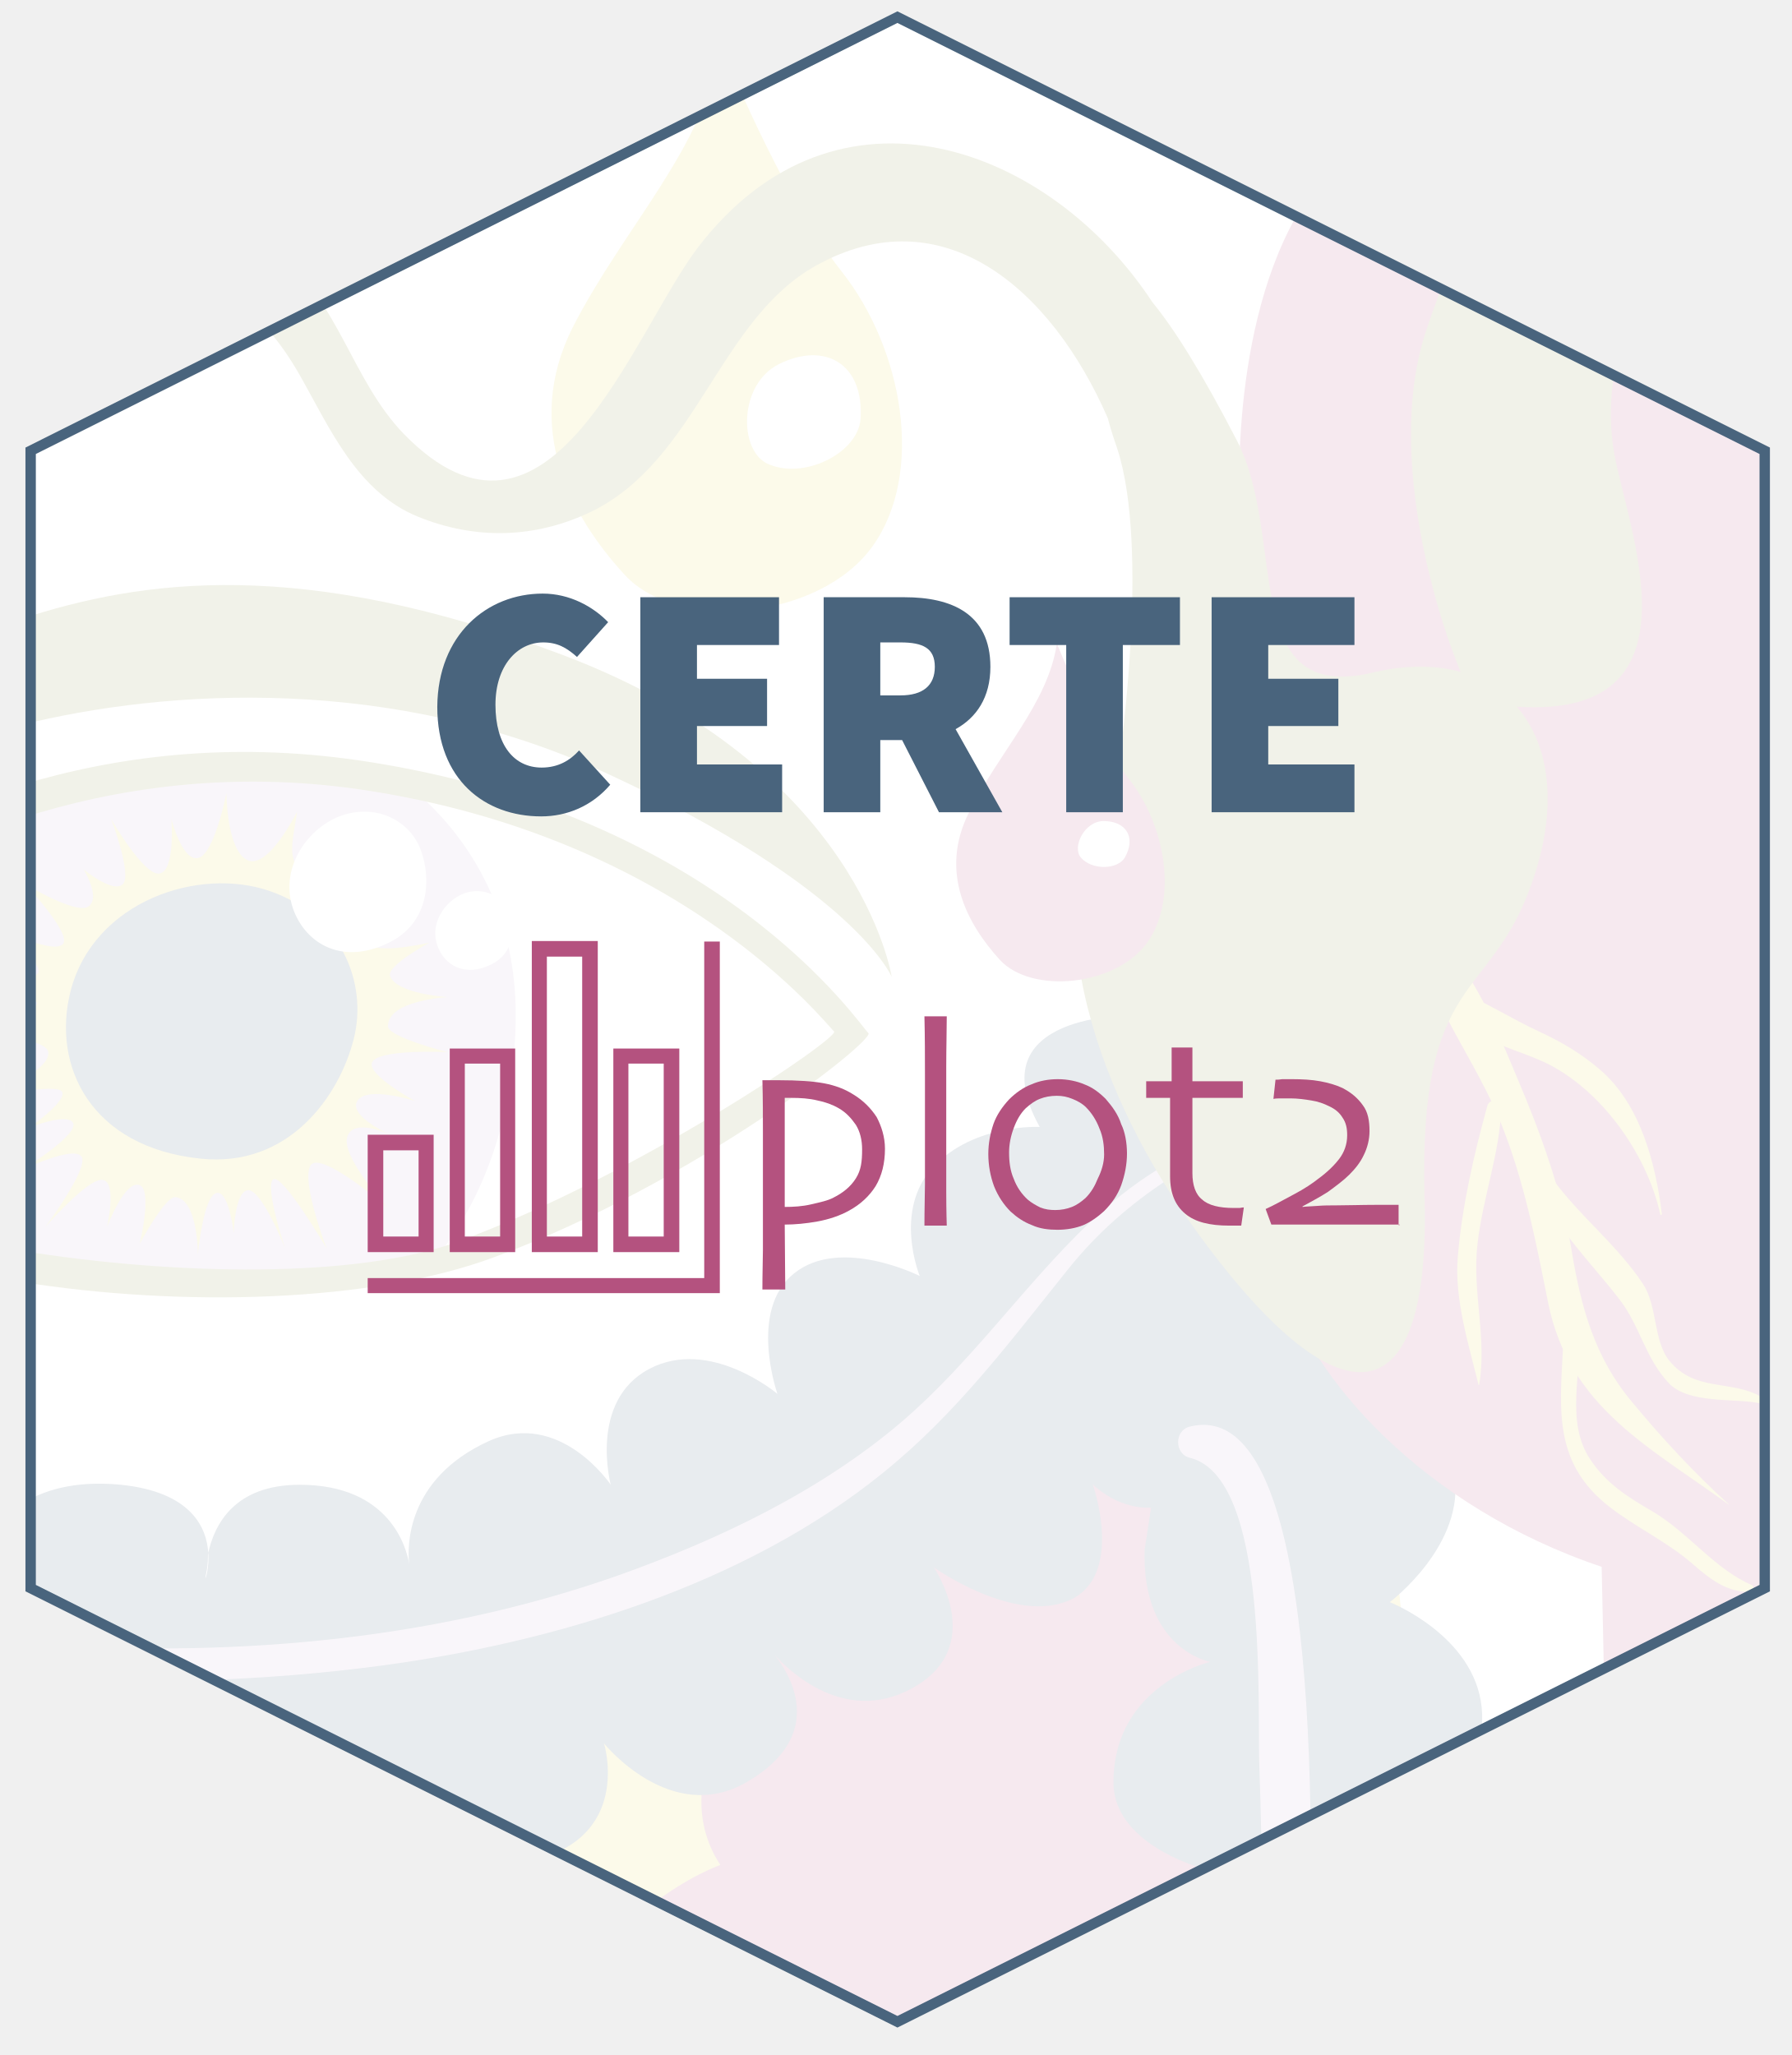
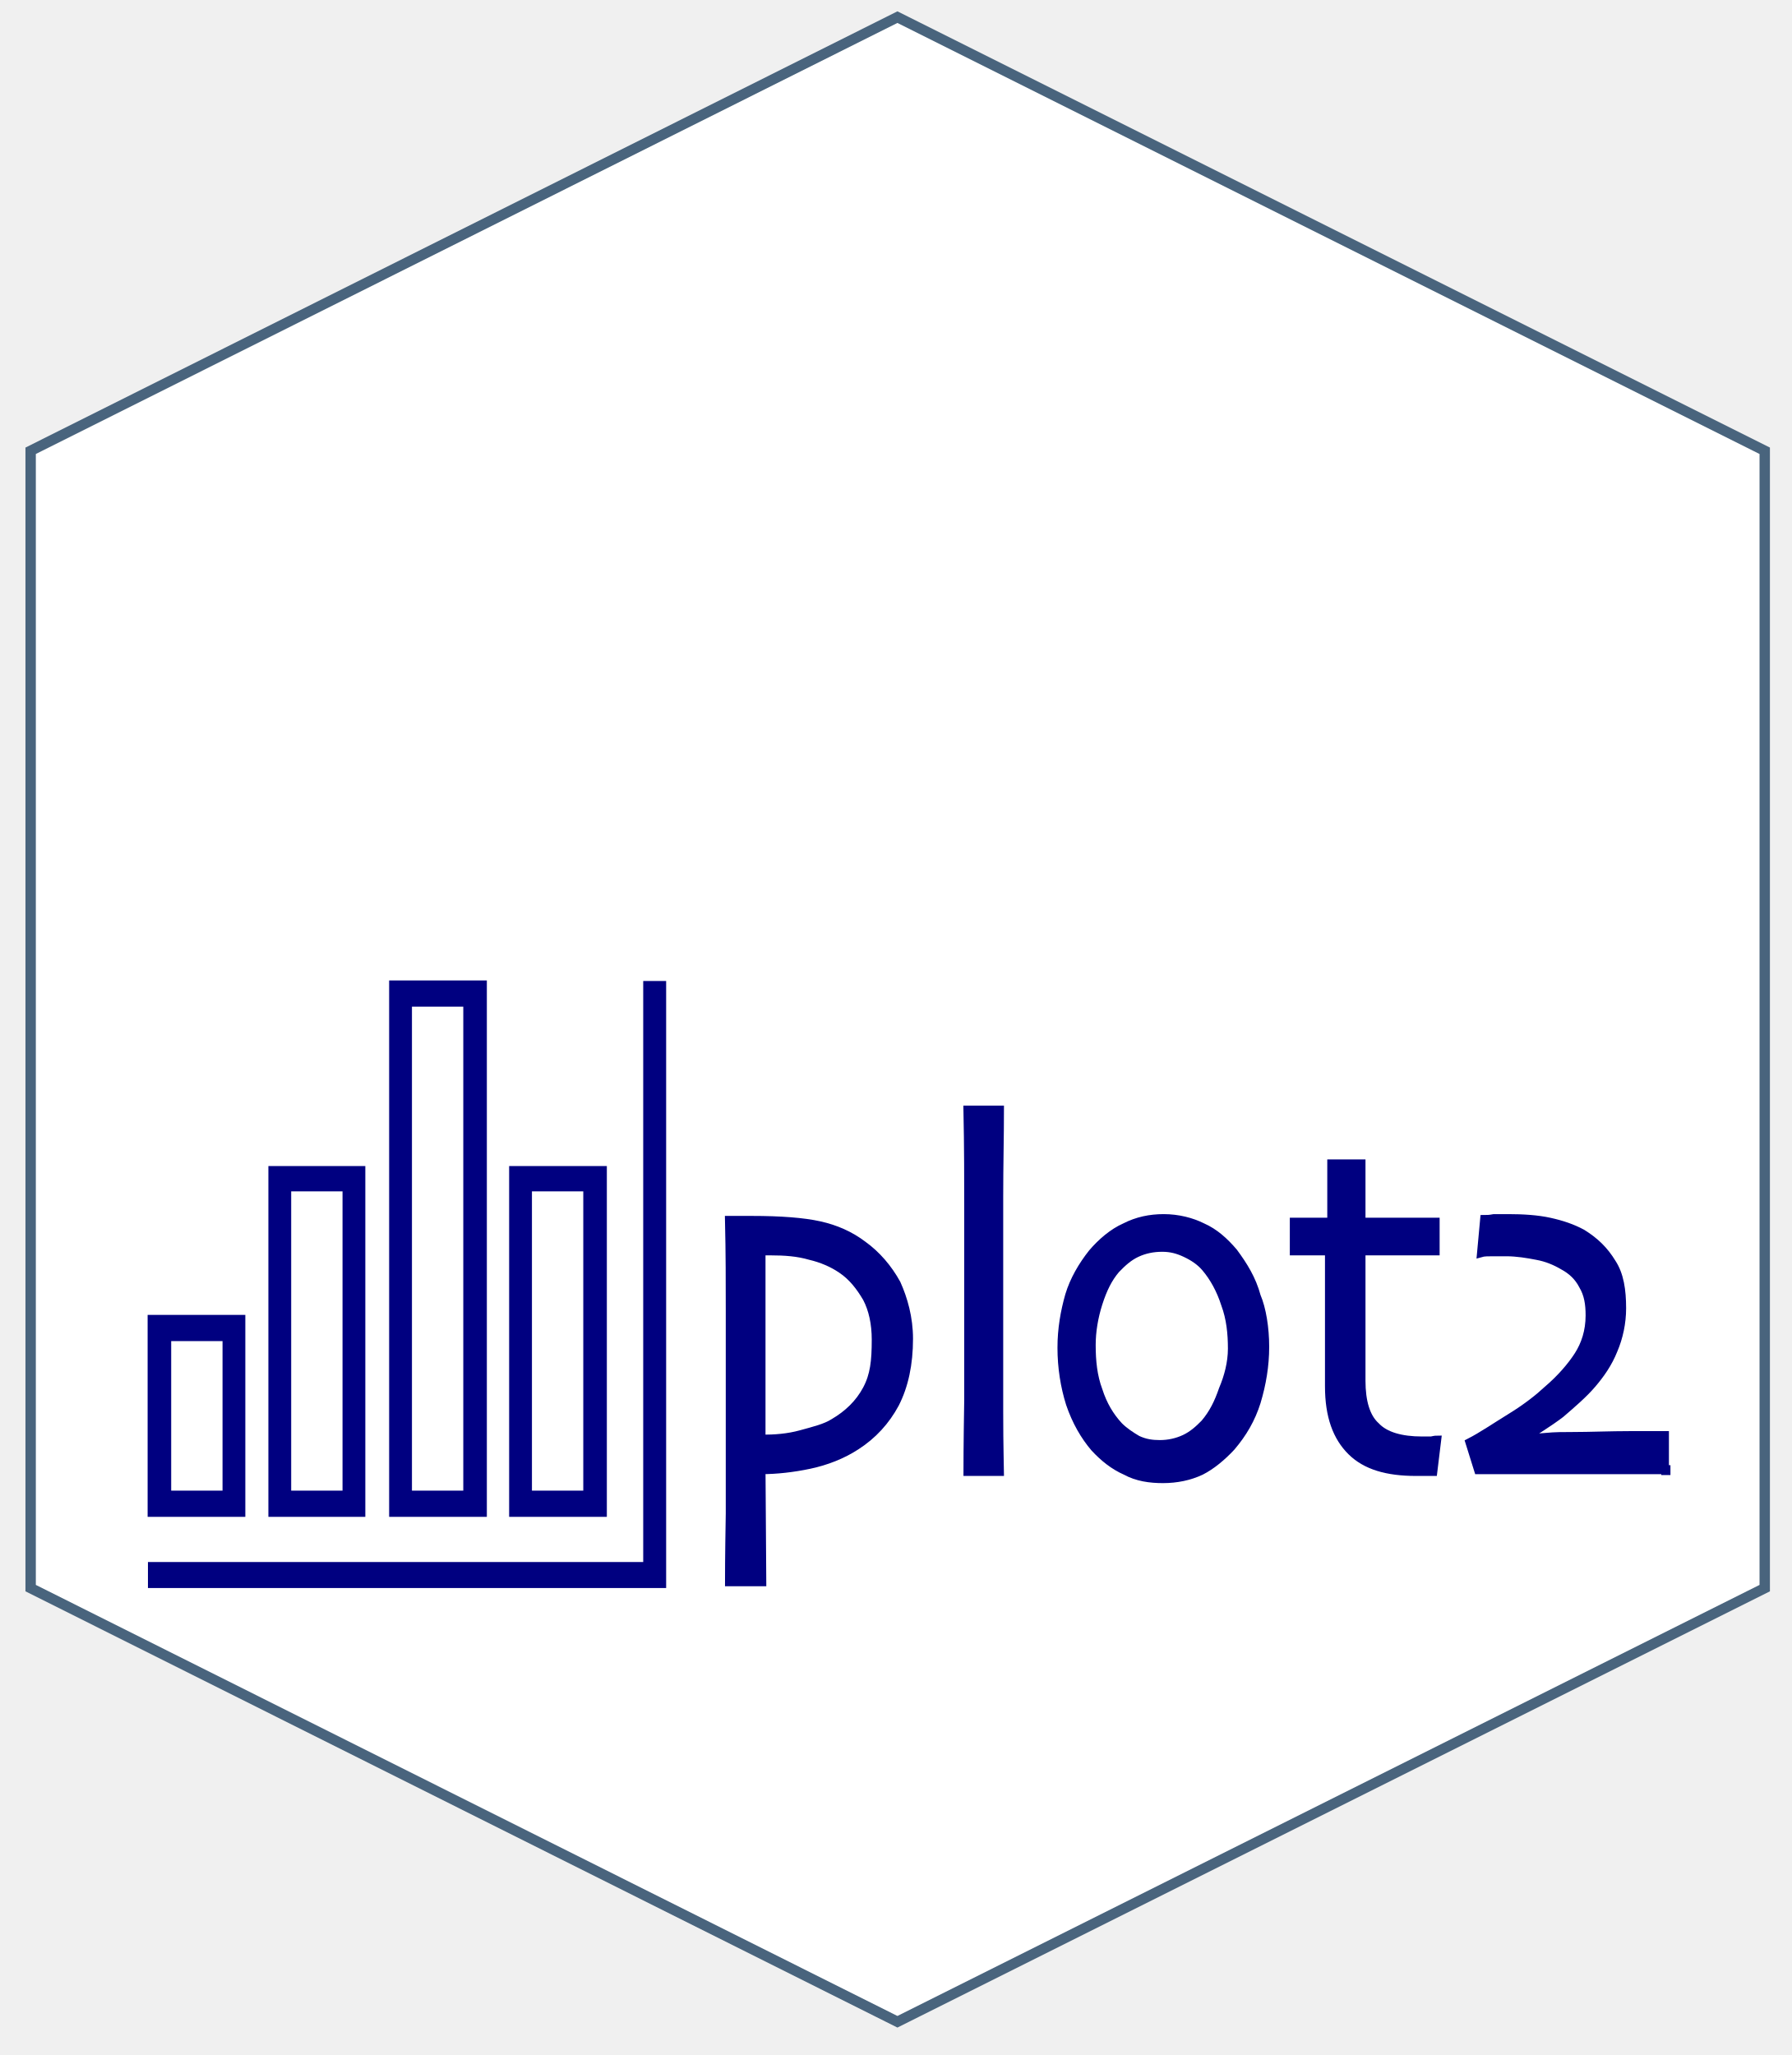
<svg xmlns="http://www.w3.org/2000/svg" xmlns:xlink="http://www.w3.org/1999/xlink" version="1.1" id="Layer_1" x="0px" y="0px" viewBox="0 0 345 395.7" style="enable-background:new 0 0 345 395.7;" xml:space="preserve">
-   <style type="text/css">
+   <defs id="defs112" />
+   <style type="text/css" id="style1">
	.st0{fill:#FFFFFF;}
	.st1{clip-path:url(#SVGID_4_);}
	.st2{clip-path:url(#SVGID_6_);fill:#B4527F;}
	.st3{clip-path:url(#SVGID_8_);fill:#B4527F;}
	.st4{clip-path:url(#SVGID_10_);fill:#E4D559;}
	.st5{clip-path:url(#SVGID_12_);fill:#B4527F;}
	.st6{clip-path:url(#SVGID_14_);fill:#49647D;}
	.st7{clip-path:url(#SVGID_16_);fill:#49647D;}
	.st8{clip-path:url(#SVGID_18_);fill:#CEB9D6;}
	.st9{clip-path:url(#SVGID_20_);fill:#E4D559;}
	.st10{clip-path:url(#SVGID_22_);fill:#B4527F;}
	.st11{clip-path:url(#SVGID_24_);fill:#E4D559;}
	.st12{clip-path:url(#SVGID_26_);fill:#FFFFFF;}
	.st13{clip-path:url(#SVGID_28_);fill:#49647D;}
	.st14{clip-path:url(#SVGID_30_);fill:#FFFFFF;}
	.st15{clip-path:url(#SVGID_32_);fill:#FFFFFF;}
	.st16{clip-path:url(#SVGID_34_);fill:#E4D559;}
	.st17{clip-path:url(#SVGID_36_);fill:#E4D559;}
	.st18{clip-path:url(#SVGID_38_);fill:#E4D559;}
	.st19{clip-path:url(#SVGID_40_);fill:#E4D559;}
	.st20{clip-path:url(#SVGID_42_);fill:#E4D559;}
	.st21{clip-path:url(#SVGID_44_);fill:#93984C;}
	.st22{clip-path:url(#SVGID_46_);fill:#93984C;}
	.st23{clip-path:url(#SVGID_48_);fill:#93984C;}
	.st24{clip-path:url(#SVGID_50_);fill:#49647D;}
	.st25{clip-path:url(#SVGID_52_);fill:#49647D;}
	.st26{clip-path:url(#SVGID_54_);fill:#49647D;}
	.st27{clip-path:url(#SVGID_56_);fill:#CEB9D6;}
	.st28{clip-path:url(#SVGID_58_);fill:#CEB9D6;}
	.st29{clip-path:url(#SVGID_60_);fill:#93984C;}
	.st30{clip-path:url(#SVGID_62_);fill:#B4527F;}
	.st31{clip-path:url(#SVGID_64_);fill:#FFFFFF;}
	.st32{display:none;}
	.st33{display:inline;}
	.st34{display:none;opacity:0.9;clip-path:url(#SVGID_66_);fill:#FFFFFF;enable-background:new    ;}
	.st35{opacity:0.875;clip-path:url(#SVGID_68_);fill:#FFFFFF;enable-background:new    ;}
	.st36{fill:none;stroke:#49647D;stroke-width:2;stroke-miterlimit:10;}
	.st37{fill:#49647D;}
	.st38{fill-rule:evenodd;clip-rule:evenodd;fill:#B4527F;stroke:#B4527F;stroke-miterlimit:10;}
	.st39{fill:#B4527F;}
</style>
  <g id="logo_1_">
-     <g>
+     <g id="g1">
      <polygon id="SVGID_1_" class="st0" points="172.8,3.3 339.8,86.8 339.8,305.8 172.8,389.3 5.9,305.8 5.9,86.8   " />
    </g>
-     <g>
-       <g>
-         <g>
-           <defs>
-             <polygon id="SVGID_3_" points="172.8,3.3 339.8,86.8 339.8,305.8 172.8,389.3 5.9,305.8 5.9,86.8      " />
+     <g class="st32" id="g97">
+       <g id="g96">
+         <g class="st33" id="g95">
+           <defs id="defs94">
+             <polygon id="SVGID_65_" points="172.8,3.3 339.8,86.8 339.8,305.8 172.8,389.3 5.9,305.8 5.9,86.8      " />
          </defs>
-           <clipPath id="SVGID_4_">
-             <use xlink:href="#SVGID_3_" style="overflow:visible;" />
+           <clipPath id="SVGID_66_">
+             <use xlink:href="#SVGID_65_" style="display:none;overflow:visible;" id="use94" />
          </clipPath>
-           <g id="logo" class="st1">
-             <g>
-               <g>
-                 <g>
-                   <defs>
-                     <rect id="SVGID_5_" x="3.9" y="14.4" width="337.3" height="386" />
-                   </defs>
-                   <clipPath id="SVGID_6_">
-                     <use xlink:href="#SVGID_5_" style="overflow:visible;" />
-                   </clipPath>
-                   <path class="st2" d="M306.1,19.6" />
-                 </g>
-               </g>
-             </g>
-             <g>
-               <g>
-                 <g>
-                   <defs>
-                     <rect id="SVGID_7_" x="3.9" y="14.4" width="337.3" height="386" />
-                   </defs>
-                   <clipPath id="SVGID_8_">
-                     <use xlink:href="#SVGID_7_" style="overflow:visible;" />
-                   </clipPath>
-                   <path class="st3" d="M306.1,19.6c0.7,3.3,5.8,3.2,6.6,0" />
-                 </g>
-               </g>
-             </g>
-             <g>
-               <g>
-                 <g>
-                   <defs>
-                     <rect id="SVGID_9_" x="3.9" y="14.4" width="337.3" height="386" />
-                   </defs>
-                   <clipPath id="SVGID_10_">
-                     <use xlink:href="#SVGID_9_" style="overflow:visible;" />
-                   </clipPath>
-                   <path class="st4" d="M254.3,271.6c-26.4-12.8-106.2,18.5-135.2,26.2C93.7,304.6,49.7,329.2,3.9,328v62.1h266.3          C269.8,344.1,276.1,282.1,254.3,271.6" />
-                 </g>
-               </g>
-             </g>
-             <g>
-               <g>
-                 <g>
-                   <defs>
-                     <rect id="SVGID_11_" x="3.9" y="14.4" width="337.3" height="386" />
-                   </defs>
-                   <clipPath id="SVGID_12_">
-                     <use xlink:href="#SVGID_11_" style="overflow:visible;" />
-                   </clipPath>
-                   <path class="st5" d="M222.7,266.2c-35.1-20.8-96.2-3.3-73.9,52c0,0-22.3,22.3-10.1,40.9c-10.7,4.2-23.1,14-33.5,31.1h8.1          h35.2h94.8C257.4,344.2,253.4,284.4,222.7,266.2" />
-                 </g>
-               </g>
-             </g>
-             <g>
-               <g>
-                 <g>
-                   <defs>
-                     <rect id="SVGID_13_" x="3.9" y="14.4" width="337.3" height="386" />
-                   </defs>
-                   <clipPath id="SVGID_14_">
-                     <use xlink:href="#SVGID_13_" style="overflow:visible;" />
-                   </clipPath>
-                   <path class="st6" d="M272.7,380.7c0,0,15.5-4.4,12.7-16.9s-12.7-16.2-12.7-16.2s14-4.8,12.6-18.8          c-1.4-13.9-17.7-20.3-17.7-20.3s14.8-11.1,12.4-24.9c-2.3-13.8-17.8-14.7-17.8-14.7c5.3-6.9,20.2-9.5-6.1-35.1          c-20.6-20-23.3-0.7-30.7,4.4c-7.4,5.1,0,27.5,0,27.5l-5,32.7C219.8,317.6,233,320,233,320s-18.6,4.4-18.6,23.2          c0,12.7,18.9,17.1,18.9,17.1s-20.3,8-16.7,25.9c0.3,1.4,0.6,2.7,1.1,3.9h66.8C281,382.8,272.7,380.7,272.7,380.7" />
-                 </g>
-               </g>
-             </g>
-             <g>
-               <g>
-                 <g>
-                   <defs>
-                     <rect id="SVGID_15_" x="3.9" y="14.4" width="337.3" height="386" />
-                   </defs>
-                   <clipPath id="SVGID_16_">
-                     <use xlink:href="#SVGID_15_" style="overflow:visible;" />
-                   </clipPath>
-                   <path class="st7" d="M15.6,352c0,0,7.6,30.7,27.7,1.2c0,0,2.9,13.7,18.8,11.1c20.4-3.4,18.7-16.7,18.7-16.7          s5.2,14,20.5,10.9c20.8-4.1,15-22.8,15-22.8s12.8,15.9,27.4,7.5c16.1-9.3,8-21.4,5.4-24.6c-0.4-0.5-0.7-0.8-0.7-0.8          s0.3,0.3,0.7,0.8c2.7,3,13.4,13.5,26.3,6.6c15-8,4.4-23.4,4.4-23.4s15.6,11.1,26.2,6.3c10.6-4.8,4.4-22.3,4.4-22.3          s12.9,13.4,27-5.9s0-34.3,0-34.3s20.8,6.6,27.9-12.4c7.2-19-21.1-56.5-47.1-37.7c0,0-30.3-0.6-18,21.5          c0,0-12.6-0.7-20.5,7.7c-7.8,8.4-2.6,21-2.6,21s-15.3-7.7-24.2-0.5c-8.9,7.1-3.2,23.2-3.2,23.2s-13-11-24.7-4.8          s-7.4,22.3-7.4,22.3s-9.8-14.6-23.5-8.4c-16,7.3-15.7,20.5-15.3,23.7c0.1,0.5,0.1,0.7,0.1,0.7s0-0.3-0.1-0.7          c-0.5-3.1-3.7-15.3-21.1-15.3c-12.6,0-16.4,7.7-17.6,13.1c0.2,2.8-0.5,4.9-0.5,4.9s-0.1-2.1,0.5-4.9          c-0.3-4.8-3.2-11.7-16.8-13.1C14.1,285,8,287.1,4,289.7v74.1C13,361.1,15.6,352,15.6,352" />
-                 </g>
-               </g>
-             </g>
-             <g>
-               <g>
-                 <g>
-                   <defs>
-                     <rect id="SVGID_17_" x="3.9" y="14.4" width="337.3" height="386" />
-                   </defs>
-                   <clipPath id="SVGID_18_">
-                     <use xlink:href="#SVGID_17_" style="overflow:visible;" />
-                   </clipPath>
-                   <path class="st8" d="M32.8,248.1c3.3,0.2,6.6,0.4,9.8,0.6c9.2,0.2,18.2-0.9,27.2-2.3c1.6-1,3.4-1.6,5.4-1.6          c0.1,0,0.2,0,0.3,0c0.1,0,0.1,0,0.1,0c0.5-0.1,1.1-0.3,1.6-0.5c1.3-0.5,2.6-1,4-1.4c0.9-0.3,1.8-0.5,2.7-0.6          c10.5-12.8,15.4-30.5,15.4-46.9c0-18.9-8.1-33.3-19.3-43c-13.1-2-26.3-4-39.6-3.8c-10.1,0.2-19.9,1.6-29.8,3.7          c-2,0.4-4.4,0.7-6.8,1v91c2.9,0.1,5.7,0.3,8.5,0.8C19.2,246.4,25.9,247.6,32.8,248.1" />
-                 </g>
-               </g>
-             </g>
-             <g>
-               <g>
-                 <g>
-                   <defs>
-                     <rect id="SVGID_19_" x="3.9" y="14.4" width="337.3" height="386" />
-                   </defs>
-                   <clipPath id="SVGID_20_">
-                     <use xlink:href="#SVGID_19_" style="overflow:visible;" />
-                   </clipPath>
-                   <path class="st9" d="M12,210.3c0.7,1.9-6.3,6.8-6.3,6.8s7-2.8,8.3-1c1.6,2.2-9.8,9.2-9.8,9.2s9.9-4.8,11.5-2.6          c1.5,2.2-7,13.6-7,13.6s8.3-9.6,11.1-9.1s0.8,9.1,0.8,9.1s3.4-9.2,6.3-8.1c2.5,1,0,11.3,0,11.3s4.9-9.2,6.9-9          c4.3,0.5,4.3,11,4.3,11s1.1-11.6,3.7-11.8c2.3-0.3,3.2,7.7,3.2,7.7s0.2-7.7,2.6-8.2c2.7-0.6,7.3,11.2,7.3,11.2          s-4-12-2.3-13.3c1.8-1.2,10.3,13.3,10.3,13.3s-5-13-3.1-16s14.8,8.1,14.8,8.1s-9.1-9.9-7.7-13.7c1.1-3.1,6.3-1.2,8.2-0.3          c-2.1-1-7.8-4-6.3-6.5c1.8-3,11.1,0,11.1,0s-9-4.9-8.3-7.3c0.8-2.8,14.6-2.1,14.6-2.1s-11.5-2.9-11.5-5          c0-5,11.5-5.6,11.5-5.6s-9.9-0.6-11.1-4.1c-0.6-2,7.6-6.4,7.6-6.4S72,184,71,181.5c-1.4-3.6,7.6-16.1,7.6-16.1          s-7.7,8-11.7,6.6c-3.9-1.3,1.1-15.7,1.1-15.7s-6.5,13.1-9.8,11.3s-1.5-7.1-1-11.3c0,0-5.6,11.3-9.6,9.3s-4-12.9-4-12.9          s-2.3,11.7-5.4,12.5c-3.1,0.8-5.2-7.5-5.2-7.5s0.8,10-2.3,10.5c-3,0.5-9.3-10.5-9.3-10.5s4,10.5,2.3,12.5          c-1.8,2-7.6-2.8-7.6-2.8s3.3,5.3,1,7.1s-12.3-4.3-12.3-4.3s9.1,9.6,7.3,11.6c-1.1,1.2-5.2-0.1-8.1-1.3v1.6          c1.8,1.9,3.7,4.1,3.4,5.1c-0.2,0.7-1.7,1.1-3.4,1.5v2.7c1.7,0.6,3.1,1.3,3.1,1.8c-0.1,0.7-1.4,1.5-3.1,2.2v4.6          c2.9,0.6,5.3,1.5,5.3,2.7c0.1,1.8-2.4,3.7-5.3,5.3v2.2C7.9,209.6,11.6,209.3,12,210.3" />
-                 </g>
-               </g>
-             </g>
-             <g>
-               <g>
-                 <g>
-                   <defs>
-                     <rect id="SVGID_21_" x="3.9" y="14.4" width="337.3" height="386" />
-                   </defs>
-                   <clipPath id="SVGID_22_">
-                     <use xlink:href="#SVGID_21_" style="overflow:visible;" />
-                   </clipPath>
-                   <path class="st10" d="M237.3,19.2c4.2,7.6,7.9,15.3,12.2,22.6c-13.4,23.9-10.7,58.9-10.7,58.9c7.4,62.8,43,69.4,43,69.4          c2.9,28.4-35,76.3-35,76.3c5.3,18.9,27.4,43.8,61.6,55.3c0.3,13.8,1.1,49.4,1.5,88.4h31.2V60.6          C330.7,38.3,308.2,20.5,286,20" />
-                 </g>
-               </g>
-             </g>
-             <g>
-               <g>
-                 <g>
-                   <defs>
-                     <rect id="SVGID_23_" x="3.9" y="14.4" width="337.3" height="386" />
-                   </defs>
-                   <clipPath id="SVGID_24_">
-                     <use xlink:href="#SVGID_23_" style="overflow:visible;" />
-                   </clipPath>
-                   <path class="st11" d="M138.8,8.6c0,0,11.3,28.6,23.2,43.6s16.1,38.9,6,53s-37.4,16.7-47.7,5.5s-19.8-28.3-10-47.7          C120.2,43.6,135.9,28.2,138.8,8.6" />
-                 </g>
-               </g>
-             </g>
-             <g>
-               <g>
-                 <g>
-                   <defs>
-                     <rect id="SVGID_25_" x="3.9" y="14.4" width="337.3" height="386" />
-                   </defs>
-                   <clipPath id="SVGID_26_">
-                     <use xlink:href="#SVGID_25_" style="overflow:visible;" />
-                   </clipPath>
-                   <path class="st12" d="M150,70.1c-7.8,3.9-7.8,16.6-2.2,19.2c7,3.2,17.4-2.1,17.9-8.6C166.4,70.1,158.9,65.7,150,70.1" />
-                 </g>
-               </g>
-             </g>
-             <g>
-               <g>
-                 <g>
-                   <defs>
-                     <rect id="SVGID_27_" x="3.9" y="14.4" width="337.3" height="386" />
-                   </defs>
-                   <clipPath id="SVGID_28_">
-                     <use xlink:href="#SVGID_27_" style="overflow:visible;" />
-                   </clipPath>
-                   <path class="st13" d="M52,171.6c-13.7-4.8-33.9,1.9-38.4,19.2c-3.7,14.5,3.9,30.1,25,32.3c17,1.8,26.7-12,29.5-23          C70.9,189.1,65.5,176.3,52,171.6" />
-                 </g>
-               </g>
-             </g>
-             <g>
-               <g>
-                 <g>
-                   <defs>
-                     <rect id="SVGID_29_" x="3.9" y="14.4" width="337.3" height="386" />
-                   </defs>
-                   <clipPath id="SVGID_30_">
-                     <use xlink:href="#SVGID_29_" style="overflow:visible;" />
-                   </clipPath>
-                   <path class="st14" d="M66.9,156.7c-6.9,1.7-13.3,9.9-10.5,18.2c2.4,6.9,9.7,11.2,18.9,6.4c7.4-3.9,7.7-12.1,5.8-17.4          C79.4,158.8,73.7,155,66.9,156.7" />
-                 </g>
-               </g>
-             </g>
-             <g>
-               <g>
-                 <g>
-                   <defs>
-                     <rect id="SVGID_31_" x="3.9" y="14.4" width="337.3" height="386" />
-                   </defs>
-                   <clipPath id="SVGID_32_">
-                     <use xlink:href="#SVGID_31_" style="overflow:visible;" />
-                   </clipPath>
-                   <path class="st15" d="M90.1,171.8c-3.9,1-7.5,5.6-5.9,10.2c1.3,3.9,5.4,6.3,10.6,3.6c4.2-2.2,4.3-6.8,3.3-9.7          C97,173,93.9,170.9,90.1,171.8" />
-                 </g>
-               </g>
-             </g>
-             <g>
-               <g>
-                 <g>
-                   <defs>
-                     <rect id="SVGID_33_" x="3.9" y="14.4" width="337.3" height="386" />
-                   </defs>
-                   <clipPath id="SVGID_34_">
-                     <use xlink:href="#SVGID_33_" style="overflow:visible;" />
-                   </clipPath>
-                   <path class="st16" d="M332.8,289.6c-6.7-6.1-12.8-12.7-18.6-19.7c-7.2-8.6-9.8-18.3-11.6-29.2c-1.9-11.4-5.9-22.4-10.4-33          c-3.9-9.2-8.3-21-16.1-27.6c-1.5-1.3-3.6,0.2-3.1,2c2.9,11.8,11.3,22.5,15.9,33.9c4.6,11.4,6.8,22.9,9.2,34.9          c4.1,20.1,19.5,27.7,34.6,38.7C332.8,289.8,332.9,289.7,332.8,289.6" />
-                 </g>
-               </g>
-             </g>
-             <g>
-               <g>
-                 <g>
-                   <defs>
-                     <rect id="SVGID_35_" x="3.9" y="14.4" width="337.3" height="386" />
-                   </defs>
-                   <clipPath id="SVGID_36_">
-                     <use xlink:href="#SVGID_35_" style="overflow:visible;" />
-                   </clipPath>
-                   <path class="st17" d="M320,233.8c-1.2-9.7-4.1-21.2-12-27.9c-3.6-3.1-7.4-5.3-11.7-7.3c-5.2-2.4-10.1-5.6-15.4-7.7          c-1.8-0.7-3.4,1-2.4,2.7c3.5,6.1,11.9,7.9,17.9,10.5c11.3,4.8,20.7,17.8,23.3,29.8C319.7,234,320,233.9,320,233.8" />
-                 </g>
-               </g>
-             </g>
-             <g>
-               <g>
-                 <g>
-                   <defs>
-                     <rect id="SVGID_37_" x="3.9" y="14.4" width="337.3" height="386" />
-                   </defs>
-                   <clipPath id="SVGID_38_">
-                     <use xlink:href="#SVGID_37_" style="overflow:visible;" />
-                   </clipPath>
-                   <path class="st18" d="M294.5,220c0.4,12.5,10.3,21,17.4,30.3c3.9,5.1,4.9,11.2,9.4,16c3.8,4.1,12.9,2.9,17.5,3.9          c0.7,0.2,1.1-0.9,0.4-1.2c-5.9-3.4-12.7-0.9-17.7-6.9c-3.2-3.9-2.3-10.5-5.1-14.8c-6.5-9.9-16.8-16.2-21.5-27.4          C294.8,219.7,294.5,219.8,294.5,220" />
-                 </g>
-               </g>
-             </g>
-             <g>
-               <g>
-                 <g>
-                   <defs>
-                     <rect id="SVGID_39_" x="3.9" y="14.4" width="337.3" height="386" />
-                   </defs>
-                   <clipPath id="SVGID_40_">
-                     <use xlink:href="#SVGID_39_" style="overflow:visible;" />
-                   </clipPath>
-                   <path class="st19" d="M301.1,256.5c-0.5,13.4-2.9,24.7,9,33.8c5.2,4,11,6.6,16,11c3.2,2.8,6.6,5.4,10.9,5.2          c0.7,0,0.9-1,0.3-1.3c-7.2-3.1-12.1-10-19-14.1c-4.8-2.8-9-5.4-12.1-10.1c-4.8-7.1-1.7-16.8-2-24.7          C304.1,254.3,301.2,254.6,301.1,256.5" />
-                 </g>
-               </g>
-             </g>
-             <g>
-               <g>
-                 <g>
-                   <defs>
-                     <rect id="SVGID_41_" x="3.9" y="14.4" width="337.3" height="386" />
-                   </defs>
-                   <clipPath id="SVGID_42_">
-                     <use xlink:href="#SVGID_41_" style="overflow:visible;" />
-                   </clipPath>
-                   <path class="st20" d="M284.8,266.7c1.6-9-1.4-18-0.3-27.2c1-8.9,4.3-17.4,4.6-26.4c0.1-1.6-2.3-1.6-2.7-0.2          c-2.6,9.4-4.9,19.4-5.7,29.1c-0.7,8.1,2.1,16.9,4,24.7C284.7,266.7,284.8,266.7,284.8,266.7" />
-                 </g>
-               </g>
-             </g>
-             <g>
-               <g>
-                 <g>
-                   <defs>
-                     <rect id="SVGID_43_" x="3.9" y="14.4" width="337.3" height="386" />
-                   </defs>
-                   <clipPath id="SVGID_44_">
-                     <use xlink:href="#SVGID_43_" style="overflow:visible;" />
-                   </clipPath>
-                   <path class="st21" d="M341.1-22.3c-2.5,1.9-8,5.9-11.4,9C309.1,5.4,286.8,26.4,274.5,64c-9.5,29.1,8,70.8,9.8,71.1          c46.3,8.2,29.3-32.1,26.5-47.9c-4.1-23.4,12.6-52.7,30.3-72.9v-33.7L341.1-22.3z" />
-                 </g>
-               </g>
-             </g>
-             <g>
-               <g>
-                 <g>
-                   <defs>
-                     <rect id="SVGID_45_" x="3.9" y="14.4" width="337.3" height="386" />
-                   </defs>
-                   <clipPath id="SVGID_46_">
-                     <use xlink:href="#SVGID_45_" style="overflow:visible;" />
-                   </clipPath>
-                   <path class="st22" d="M116.8,148.9c47.8,22.1,54.9,39.2,54.9,39.2s-6.2-40.4-63.4-62c-50.3-19-81-14.5-104.3-6.9v20.4          C32.3,132.6,75.6,129.9,116.8,148.9" />
-                 </g>
-               </g>
-             </g>
-             <g>
-               <g>
-                 <g>
-                   <defs>
-                     <rect id="SVGID_47_" x="3.9" y="14.4" width="337.3" height="386" />
-                   </defs>
-                   <clipPath id="SVGID_48_">
-                     <use xlink:href="#SVGID_47_" style="overflow:visible;" />
-                   </clipPath>
-                   <path class="st23" d="M95.1,242.1c38.9-14.4,73.7-42,72.1-43.2c-1.5-1.2-28.3-42.3-98.2-52.5c-24.8-3.6-46.6-0.8-65.1,4.8          v6.4c18.4-5.9,40.6-9.2,65.4-5.6c62.1,9.1,90,45.6,91.3,46.6c1.3,1.1-37.6,27.6-72.2,40.4c-19.7,7.3-54.9,6.6-84.6,1.8v6          C35,251.8,71.7,250.8,95.1,242.1" />
-                 </g>
-               </g>
-             </g>
-             <g>
-               <g>
-                 <g>
-                   <defs>
-                     <rect id="SVGID_49_" x="3.9" y="14.4" width="337.3" height="386" />
-                   </defs>
-                   <clipPath id="SVGID_50_">
-                     <use xlink:href="#SVGID_49_" style="overflow:visible;" />
-                   </clipPath>
-                   <path class="st24" d="M39.5,303.7c0,0,0.7-2.1,0.5-4.9C39.4,301.6,39.5,303.7,39.5,303.7" />
-                 </g>
-               </g>
-             </g>
-             <g>
-               <g>
-                 <g>
-                   <defs>
-                     <rect id="SVGID_51_" x="3.9" y="14.4" width="337.3" height="386" />
-                   </defs>
-                   <clipPath id="SVGID_52_">
-                     <use xlink:href="#SVGID_51_" style="overflow:visible;" />
-                   </clipPath>
-                   <path class="st25" d="M149.1,318.6c-0.4-0.5-0.7-0.8-0.7-0.8S148.6,318.1,149.1,318.6" />
-                 </g>
-               </g>
-             </g>
-             <g>
-               <g>
-                 <g>
-                   <defs>
-                     <rect id="SVGID_53_" x="3.9" y="14.4" width="337.3" height="386" />
-                   </defs>
-                   <clipPath id="SVGID_54_">
-                     <use xlink:href="#SVGID_53_" style="overflow:visible;" />
-                   </clipPath>
-                   <path class="st26" d="M78.8,301.1c0,0.5,0.1,0.7,0.1,0.7S78.9,301.6,78.8,301.1" />
-                 </g>
-               </g>
-             </g>
-             <g>
-               <g>
-                 <g>
-                   <defs>
-                     <rect id="SVGID_55_" x="3.9" y="14.4" width="337.3" height="386" />
-                   </defs>
-                   <clipPath id="SVGID_56_">
-                     <use xlink:href="#SVGID_55_" style="overflow:visible;" />
-                   </clipPath>
-                   <path class="st27" d="M73.6,320.7c33.4-4.5,69.7-15.5,96.3-37c14.4-11.6,24.5-25.3,36-39.6c5.4-6.7,11.8-12.3,19-17          c14.7-9.7,24.9-2.6,35.4,8.3c1.7,1.8,4.1-0.5,3.2-2.5c-12.3-26.1-38.6-12-53.8,2.6c-12.7,12.2-22.5,26.6-36,38.2          c-15.8,13.5-35.4,22.8-54.8,29.7c-36.7,12.9-76.2,15.9-114.9,13v6.5C27.1,324.4,50.4,323.8,73.6,320.7" />
-                 </g>
-               </g>
-             </g>
-             <g>
-               <g>
-                 <g>
-                   <defs>
-                     <rect id="SVGID_57_" x="3.9" y="14.4" width="337.3" height="386" />
-                   </defs>
-                   <clipPath id="SVGID_58_">
-                     <use xlink:href="#SVGID_57_" style="overflow:visible;" />
-                   </clipPath>
-                   <path class="st28" d="M229.1,274.7c-3,0.7-3,5.3,0,6c15.4,3.8,12.9,48.2,13.4,59.9c0.6,16.5,0.6,33,0.4,49.5h8.9          C253.4,347.2,253.7,268.6,229.1,274.7" />
-                 </g>
-               </g>
-             </g>
-             <g>
-               <g>
-                 <g>
-                   <defs>
-                     <rect id="SVGID_59_" x="3.9" y="14.4" width="337.3" height="386" />
-                   </defs>
-                   <clipPath id="SVGID_60_">
-                     <use xlink:href="#SVGID_59_" style="overflow:visible;" />
-                   </clipPath>
-                   <path class="st29" d="M57.7,72.2c5.8,10.2,11,22.5,22.8,27.3c11.1,4.5,22.6,4.2,33.4-1c20.4-10,24.5-37,43.3-47.4          c24.2-13.4,45.1,4.2,56.1,29.4c0.5,1.9,1.1,3.8,1.8,5.8c6.4,19.4,0.4,60.3,0.4,60.3c-18.3,25.9-4,63.6,12.9,87.7          c28.4,40.5,47.1,40.4,45.9-3.5c-1.2-43.7,12.5-37.6,20.6-60.6c10-28.1-5.3-46.7-30.5-40.7c-26.1,6.2-16.5-25.8-26.2-44.6          c-6.7-13-12.1-21.6-16.3-26.7c-19.6-29.9-60.6-45.5-87.4-10.7c-12.8,16.7-28.7,64.9-56.8,36c-10-10.4-12.4-25.4-24.3-34.8          c-10.8-8.5-27.8-9.2-39.9-3.5C10.1,46.8,7,48.7,4,50.8v23.1C22.3,56.3,41.3,43.5,57.7,72.2" />
-                 </g>
-               </g>
-             </g>
-             <g>
-               <g>
-                 <g>
-                   <defs>
-                     <rect id="SVGID_61_" x="3.9" y="14.4" width="337.3" height="386" />
-                   </defs>
-                   <clipPath id="SVGID_62_">
-                     <use xlink:href="#SVGID_61_" style="overflow:visible;" />
-                   </clipPath>
-                   <path class="st30" d="M203.5,123.9c0,0,6.8,17.1,13.8,26c7.1,8.9,9.6,23.2,3.6,31.6c-6,8.4-22.3,10-28.4,3.3          c-6.1-6.7-11.8-16.8-5.9-28.4C192.4,144.7,201.8,135.5,203.5,123.9" />
-                 </g>
-               </g>
-             </g>
-             <g>
-               <g>
-                 <g>
-                   <defs>
-                     <rect id="SVGID_63_" x="3.9" y="14.4" width="337.3" height="386" />
-                   </defs>
-                   <clipPath id="SVGID_64_">
-                     <use xlink:href="#SVGID_63_" style="overflow:visible;" />
-                   </clipPath>
-                   <path class="st31" d="M212.5,158.1c-3.7,0-6.1,5-4.4,7c2.1,2.5,7.1,2.4,8.5,0C218.8,161.2,216.8,158.1,212.5,158.1" />
-                 </g>
-               </g>
-             </g>
-           </g>
+           <rect id="lower_opac" x="-0.6" y="281.2" class="st34" width="356" height="124.3" clip-path="url(#SVGID_66_)" />
        </g>
      </g>
    </g>
-     <g class="st32">
-       <g>
-         <g class="st33">
-           <defs>
-             <polygon id="SVGID_65_" points="172.8,3.3 339.8,86.8 339.8,305.8 172.8,389.3 5.9,305.8 5.9,86.8      " />
-           </defs>
-           <clipPath id="SVGID_66_">
-             <use xlink:href="#SVGID_65_" style="display:none;overflow:visible;" />
-           </clipPath>
-           <rect id="lower_opac" x="-0.6" y="281.2" class="st34" width="356" height="124.3" />
-         </g>
-       </g>
-     </g>
-     <g>
-       <g>
-         <g>
-           <defs>
-             <polygon id="SVGID_67_" points="172.8,3.3 339.8,86.8 339.8,305.8 172.8,389.3 5.9,305.8 5.9,86.8      " />
-           </defs>
-           <clipPath id="SVGID_68_">
-             <use xlink:href="#SVGID_67_" style="overflow:visible;" />
-           </clipPath>
-           <rect id="upper_opac" x="4" y="3.3" class="st35" width="337.2" height="386.9" />
-         </g>
-       </g>
-     </g>
-     <g>
+     <g id="g101">
      <polygon id="SVGID_2_" class="st36" points="172.8,3.3 339.8,86.8 339.8,305.8 172.8,389.3 5.9,305.8 5.9,86.8   " />
    </g>
  </g>
-   <g id="Certe">
-     <path class="st37" d="M104.5,114.3c5.2,0,9.7,2.5,12.6,5.5l-6,6.7c-2-1.8-3.8-2.8-6.5-2.8c-5,0-9.2,4.5-9.2,12   c0,7.8,3.6,12.1,8.9,12.1c3.2,0,5.5-1.4,7.2-3.3l6,6.6c-3.5,4.1-8.3,6.1-13.3,6.1c-10.8,0-20-7-20-21.1   C84.3,122.2,93.8,114.3,104.5,114.3" />
-     <polygon class="st37" points="123.3,115 150,115 150,124.2 134.2,124.2 134.2,130.7 147.7,130.7 147.7,139.8 134.2,139.8    134.2,147.2 150.6,147.2 150.6,156.4 123.3,156.4  " />
-     <path class="st37" d="M180.8,156.4l-7.1-13.9h-4.2v13.9h-10.9V115h15.6c8.9,0,16.5,3.1,16.5,13.4c0,5.9-2.7,9.8-6.7,12l9,16H180.8z    M169.5,133.9h3.9c4.3,0,6.6-1.9,6.6-5.5c0-3.6-2.3-4.7-6.6-4.7h-3.9V133.9z" />
-     <polygon class="st37" points="205.3,124.2 194.4,124.2 194.4,115 227.2,115 227.2,124.2 216.2,124.2 216.2,156.4 205.3,156.4  " />
-     <polygon class="st37" points="233.3,115 260.8,115 260.8,124.2 244.2,124.2 244.2,130.7 257.7,130.7 257.7,139.8 244.2,139.8    244.2,147.2 260.8,147.2 260.8,156.4 233.3,156.4  " />
-   </g>
-   <polygon class="st38" points="136.1,181.8 138.1,181.8 138.1,248.5 71.3,248.5 71.3,246.6 136.1,246.6 " />
-   <path class="st38" d="M128.3,238.6h-7.8v-34.3h7.8V238.6z M130.3,240.6v-38.2h-11.7v38.2H130.3z" />
-   <path class="st38" d="M112.6,238.6h-7.8v-54.9h7.8V238.6z M114.6,240.6v-58.9h-11.7v58.9H114.6z" />
-   <path class="st38" d="M96.8,238.6H89v-34.3h7.8V238.6z M98.7,240.6v-38.2H87.1v38.2H98.7z" />
-   <path class="st38" d="M81.1,238.6h-7.8V221h7.8V238.6z M83,219H71.3v21.6H83V219z" />
-   <g>
-     <path class="st39" d="M170.4,221.2c0,2.8-0.6,5.2-1.8,7.2c-1.2,1.9-2.9,3.5-5.1,4.7c-1.8,1-3.9,1.7-6.1,2.1s-4.4,0.6-6.3,0.6   l0.1,12.5h-4.4c0-0.4,0-2.8,0.1-7.6c0-4.7,0-9.5,0-14.2c0-2.4,0-5.1,0-8.3c0-3.2,0-6.6-0.1-10.2c0.6,0,1.2,0,1.7,0c0.6,0,1,0,1.3,0   c3.8,0,6.8,0.2,8.9,0.6c2.1,0.4,4,1.1,5.7,2.2c1.8,1.1,3.3,2.6,4.4,4.3C169.7,216.8,170.4,218.9,170.4,221.2z M166,221.3   c0-1.8-0.4-3.4-1.2-4.7c-0.9-1.3-1.9-2.4-3.3-3.2c-1.2-0.7-2.6-1.2-4.1-1.5c-1.6-0.4-3.3-0.5-5.1-0.5c-0.2,0-0.4,0-0.6,0   c-0.2,0-0.4,0-0.6,0c0,0.4,0,1.3,0,3.3c0,1.8,0,5,0,9.6c0,1,0,2.3,0,4s0,3,0,4.1c1.7,0,3.4-0.1,5.1-0.5c1.7-0.4,3.2-0.7,4.3-1.3   c1.8-0.9,3.3-2.1,4.3-3.7S166,223.7,166,221.3z" />
-     <path class="st39" d="M182.3,236H178c0-0.2,0-2.9,0.1-8c0-5.1,0-9.4,0-12.8c0-2.2,0-4.9,0-8.3c0-3.3,0-7.1-0.1-11.2h4.3   c0,2.8-0.1,6.1-0.1,9.7c0,3.7,0,6.8,0,9.4c0,5.5,0,10.4,0,14.5C182.2,233.4,182.3,235.7,182.3,236z" />
-     <path class="st39" d="M217,222.1c0,2.1-0.4,4.1-1.1,6.1c-0.7,1.9-1.8,3.5-3.3,5c-1.2,1.1-2.6,2.1-4,2.7c-1.5,0.6-3.2,0.9-5,0.9   c-1.7,0-3.4-0.2-4.9-0.9c-1.6-0.6-2.9-1.5-4.1-2.6c-1.3-1.3-2.4-2.9-3.2-4.9c-0.7-1.9-1.1-4-1.1-6.2c0-2.1,0.4-4,1-5.8   c0.6-1.7,1.7-3.3,3-4.7c1.2-1.2,2.7-2.3,4.3-2.9c1.6-0.7,3.3-1,5.1-1c1.9,0,3.7,0.4,5.1,1c1.6,0.6,2.9,1.6,4.1,2.8   c1.3,1.5,2.4,3,3,4.9C216.6,217.9,217,220,217,222.1z M212.6,222.3c0-1.7-0.2-3.4-0.9-5c-0.6-1.6-1.5-3-2.6-4.1   c-0.7-0.7-1.6-1.2-2.6-1.6c-1-0.4-1.9-0.6-3-0.6c-1.2,0-2.3,0.2-3.3,0.6c-1,0.4-1.8,1-2.7,1.8c-1,1-1.7,2.2-2.3,3.8   c-0.6,1.6-0.9,3.2-0.9,4.7c0,1.8,0.2,3.5,0.9,5.1c0.6,1.6,1.5,2.9,2.7,4c0.7,0.6,1.6,1.1,2.4,1.5c1,0.4,1.9,0.5,2.9,0.5   c1.1,0,2.2-0.2,3.2-0.6c1-0.4,1.8-1,2.6-1.7c1.1-1.1,1.8-2.3,2.4-3.8C212.1,225.5,212.6,223.9,212.6,222.3z" />
-     <path class="st39" d="M239.5,232.5l-0.5,3.5c-0.1,0-0.5,0-1,0c-0.5,0-1,0-1.3,0c-3.8,0-6.6-0.7-8.5-2.3c-1.9-1.6-2.9-3.9-2.9-7.2   c0-2.1,0-4.1,0-6.5c0-2.3,0-5.2,0-8.6h-4.6v-3.2h4.9v-6.5h4v6.5h9.7v3.2h-9.7c0,0.4,0,1.5,0,3.4c0,1.9,0,3.3,0,4.3   c0,0.7,0,1.7,0,2.8s0,2.4,0,4c0,2.3,0.6,4.1,1.9,5.1c1.2,1.1,3.3,1.6,6,1.6c0.4,0,0.7,0,1.2,0C239.2,232.5,239.4,232.5,239.5,232.5   z" />
-     <path class="st39" d="M269.5,235.8c-0.2,0-1.9,0-5.1,0c-3.2,0-5.5,0-7.1,0c-2.2,0-4.7,0-7.8,0c-3,0-4.6,0-4.7,0l-1.1-3   c1.6-0.7,3.3-1.7,5.4-2.8s3.7-2.2,4.7-3c1.8-1.3,3.2-2.7,4.1-3.9s1.5-2.7,1.5-4.5c0-1.3-0.2-2.4-0.9-3.4c-0.6-1-1.5-1.7-2.6-2.2   c-1-0.5-2.1-0.9-3.4-1.1c-1.2-0.2-2.6-0.4-4-0.4c-0.5,0-1.1,0-1.7,0c-0.6,0-1.2,0-1.6,0.1l0.4-3.7c0.4,0,0.7,0,1.3-0.1   c0.6,0,1.2,0,1.9,0c1.9,0,3.8,0.1,5.4,0.4s3,0.7,4.3,1.3c1.7,0.9,2.9,1.9,3.9,3.3c1,1.3,1.3,3,1.3,5c0,1.6-0.4,3.2-1.1,4.6   c-0.7,1.5-1.7,2.7-2.8,3.8s-2.6,2.2-4.1,3.3c-1.7,1.1-3.3,1.9-4.9,2.8v0.1c0.7-0.1,1.7-0.1,2.9-0.2c1.2-0.1,2.3-0.1,3.5-0.1   c2.3,0,4.9-0.1,7.6-0.1c2.8,0,4.3,0,4.5,0v3.9H269.5z" />
+   <polygon class="st38" points="71.3,246.6 136.1,246.6 136.1,181.8 138.1,181.8 138.1,248.5 71.3,248.5 " id="polygon104" transform="matrix(1.471682,0,0,1.726539,-75.70861,-124.1266)" style="fill:#000080;stroke:#000080;stroke-opacity:1" />
+   <path class="st38" d="m 113.108,287.826 h -11.479 v -59.22 h 11.479 z m 2.943,3.453 v -65.954 H 98.833 v 65.954 z" id="path104" style="stroke-width:1.594;fill:#000080;stroke:#000080;stroke-opacity:1" />
+   <path class="st38" d="M 90.003,287.826 H 78.524 v -94.787 h 11.479 z m 2.943,3.453 V 189.586 h -17.219 v 101.693 z" id="path105" style="stroke-width:1.594;fill:#000080;stroke:#000080;stroke-opacity:1" />
+   <path class="st38" d="M 66.75,287.826 H 55.271 V 228.605 H 66.75 Z m 2.796,3.453 v -65.954 H 52.475 v 65.954 z" id="path106" style="stroke-width:1.594;fill:#000080;stroke:#000080;stroke-opacity:1" />
+   <path class="st38" d="m 43.645,287.826 h -11.479 v -30.387 h 11.479 z m 2.796,-33.84 H 29.222 v 37.293 h 17.219 z" id="path107" style="stroke-width:1.594;fill:#000080;stroke:#000080;stroke-opacity:1" />
+   <g id="g112" transform="matrix(1.471682,0,0,1.726539,-75.70861,-124.1266)" style="fill:#000080;stroke:#000080;stroke-opacity:1">
+     <path class="st39" d="m 170.4,221.2 c 0,2.8 -0.6,5.2 -1.8,7.2 -1.2,1.9 -2.9,3.5 -5.1,4.7 -1.8,1 -3.9,1.7 -6.1,2.1 -2.2,0.4 -4.4,0.6 -6.3,0.6 l 0.1,12.5 h -4.4 c 0,-0.4 0,-2.8 0.1,-7.6 0,-4.7 0,-9.5 0,-14.2 0,-2.4 0,-5.1 0,-8.3 0,-3.2 0,-6.6 -0.1,-10.2 0.6,0 1.2,0 1.7,0 0.6,0 1,0 1.3,0 3.8,0 6.8,0.2 8.9,0.6 2.1,0.4 4,1.1 5.7,2.2 1.8,1.1 3.3,2.6 4.4,4.3 0.9,1.7 1.6,3.8 1.6,6.1 z m -4.4,0.1 c 0,-1.8 -0.4,-3.4 -1.2,-4.7 -0.9,-1.3 -1.9,-2.4 -3.3,-3.2 -1.2,-0.7 -2.6,-1.2 -4.1,-1.5 -1.6,-0.4 -3.3,-0.5 -5.1,-0.5 -0.2,0 -0.4,0 -0.6,0 -0.2,0 -0.4,0 -0.6,0 0,0.4 0,1.3 0,3.3 0,1.8 0,5 0,9.6 0,1 0,2.3 0,4 0,1.7 0,3 0,4.1 1.7,0 3.4,-0.1 5.1,-0.5 1.7,-0.4 3.2,-0.7 4.3,-1.3 1.8,-0.9 3.3,-2.1 4.3,-3.7 1,-1.6 1.2,-3.2 1.2,-5.6 z" id="path108" style="fill:#000080;stroke:#000080;stroke-opacity:1" />
+     <path class="st39" d="M 182.3,236 H 178 c 0,-0.2 0,-2.9 0.1,-8 0,-5.1 0,-9.4 0,-12.8 0,-2.2 0,-4.9 0,-8.3 0,-3.3 0,-7.1 -0.1,-11.2 h 4.3 c 0,2.8 -0.1,6.1 -0.1,9.7 0,3.7 0,6.8 0,9.4 0,5.5 0,10.4 0,14.5 0,4.1 0.1,6.4 0.1,6.7 z" id="path109" style="fill:#000080;stroke:#000080;stroke-opacity:1" />
+     <path class="st39" d="m 217,222.1 c 0,2.1 -0.4,4.1 -1.1,6.1 -0.7,1.9 -1.8,3.5 -3.3,5 -1.2,1.1 -2.6,2.1 -4,2.7 -1.5,0.6 -3.2,0.9 -5,0.9 -1.7,0 -3.4,-0.2 -4.9,-0.9 -1.6,-0.6 -2.9,-1.5 -4.1,-2.6 -1.3,-1.3 -2.4,-2.9 -3.2,-4.9 -0.7,-1.9 -1.1,-4 -1.1,-6.2 0,-2.1 0.4,-4 1,-5.8 0.6,-1.7 1.7,-3.3 3,-4.7 1.2,-1.2 2.7,-2.3 4.3,-2.9 1.6,-0.7 3.3,-1 5.1,-1 1.9,0 3.7,0.4 5.1,1 1.6,0.6 2.9,1.6 4.1,2.8 1.3,1.5 2.4,3 3,4.9 0.7,1.4 1.1,3.5 1.1,5.6 z m -4.4,0.2 c 0,-1.7 -0.2,-3.4 -0.9,-5 -0.6,-1.6 -1.5,-3 -2.6,-4.1 -0.7,-0.7 -1.6,-1.2 -2.6,-1.6 -1,-0.4 -1.9,-0.6 -3,-0.6 -1.2,0 -2.3,0.2 -3.3,0.6 -1,0.4 -1.8,1 -2.7,1.8 -1,1 -1.7,2.2 -2.3,3.8 -0.6,1.6 -0.9,3.2 -0.9,4.7 0,1.8 0.2,3.5 0.9,5.1 0.6,1.6 1.5,2.9 2.7,4 0.7,0.6 1.6,1.1 2.4,1.5 1,0.4 1.9,0.5 2.9,0.5 1.1,0 2.2,-0.2 3.2,-0.6 1,-0.4 1.8,-1 2.6,-1.7 1.1,-1.1 1.8,-2.3 2.4,-3.8 0.7,-1.4 1.2,-3 1.2,-4.6 z" id="path110" style="fill:#000080;stroke:#000080;stroke-opacity:1" />
+     <path class="st39" d="M 239.5,232.5 239,236 c -0.1,0 -0.5,0 -1,0 -0.5,0 -1,0 -1.3,0 -3.8,0 -6.6,-0.7 -8.5,-2.3 -1.9,-1.6 -2.9,-3.9 -2.9,-7.2 0,-2.1 0,-4.1 0,-6.5 0,-2.3 0,-5.2 0,-8.6 h -4.6 v -3.2 h 4.9 v -6.5 h 4 v 6.5 h 9.7 v 3.2 h -9.7 c 0,0.4 0,1.5 0,3.4 0,1.9 0,3.3 0,4.3 0,0.7 0,1.7 0,2.8 0,1.1 0,2.4 0,4 0,2.3 0.6,4.1 1.9,5.1 1.2,1.1 3.3,1.6 6,1.6 0.4,0 0.7,0 1.2,0 0.5,-0.1 0.7,-0.1 0.8,-0.1 z" id="path111" style="fill:#000080;stroke:#000080;stroke-opacity:1" />
+     <path class="st39" d="m 269.5,235.8 c -0.2,0 -1.9,0 -5.1,0 -3.2,0 -5.5,0 -7.1,0 -2.2,0 -4.7,0 -7.8,0 -3,0 -4.6,0 -4.7,0 l -1.1,-3 c 1.6,-0.7 3.3,-1.7 5.4,-2.8 2.1,-1.1 3.7,-2.2 4.7,-3 1.8,-1.3 3.2,-2.7 4.1,-3.9 0.9,-1.2 1.5,-2.7 1.5,-4.5 0,-1.3 -0.2,-2.4 -0.9,-3.4 -0.6,-1 -1.5,-1.7 -2.6,-2.2 -1,-0.5 -2.1,-0.9 -3.4,-1.1 -1.2,-0.2 -2.6,-0.4 -4,-0.4 -0.5,0 -1.1,0 -1.7,0 -0.6,0 -1.2,0 -1.6,0.1 l 0.4,-3.7 c 0.4,0 0.7,0 1.3,-0.1 0.6,0 1.2,0 1.9,0 1.9,0 3.8,0.1 5.4,0.4 1.6,0.3 3,0.7 4.3,1.3 1.7,0.9 2.9,1.9 3.9,3.3 1,1.3 1.3,3 1.3,5 0,1.6 -0.4,3.2 -1.1,4.6 -0.7,1.5 -1.7,2.7 -2.8,3.8 -1.1,1.1 -2.6,2.2 -4.1,3.3 -1.7,1.1 -3.3,1.9 -4.9,2.8 v 0.1 c 0.7,-0.1 1.7,-0.1 2.9,-0.2 1.2,-0.1 2.3,-0.1 3.5,-0.1 2.3,0 4.9,-0.1 7.6,-0.1 2.8,0 4.3,0 4.5,0 v 3.9 h 0.2 z" id="path112" style="fill:#000080;stroke:#000080;stroke-opacity:1" />
  </g>
</svg>
